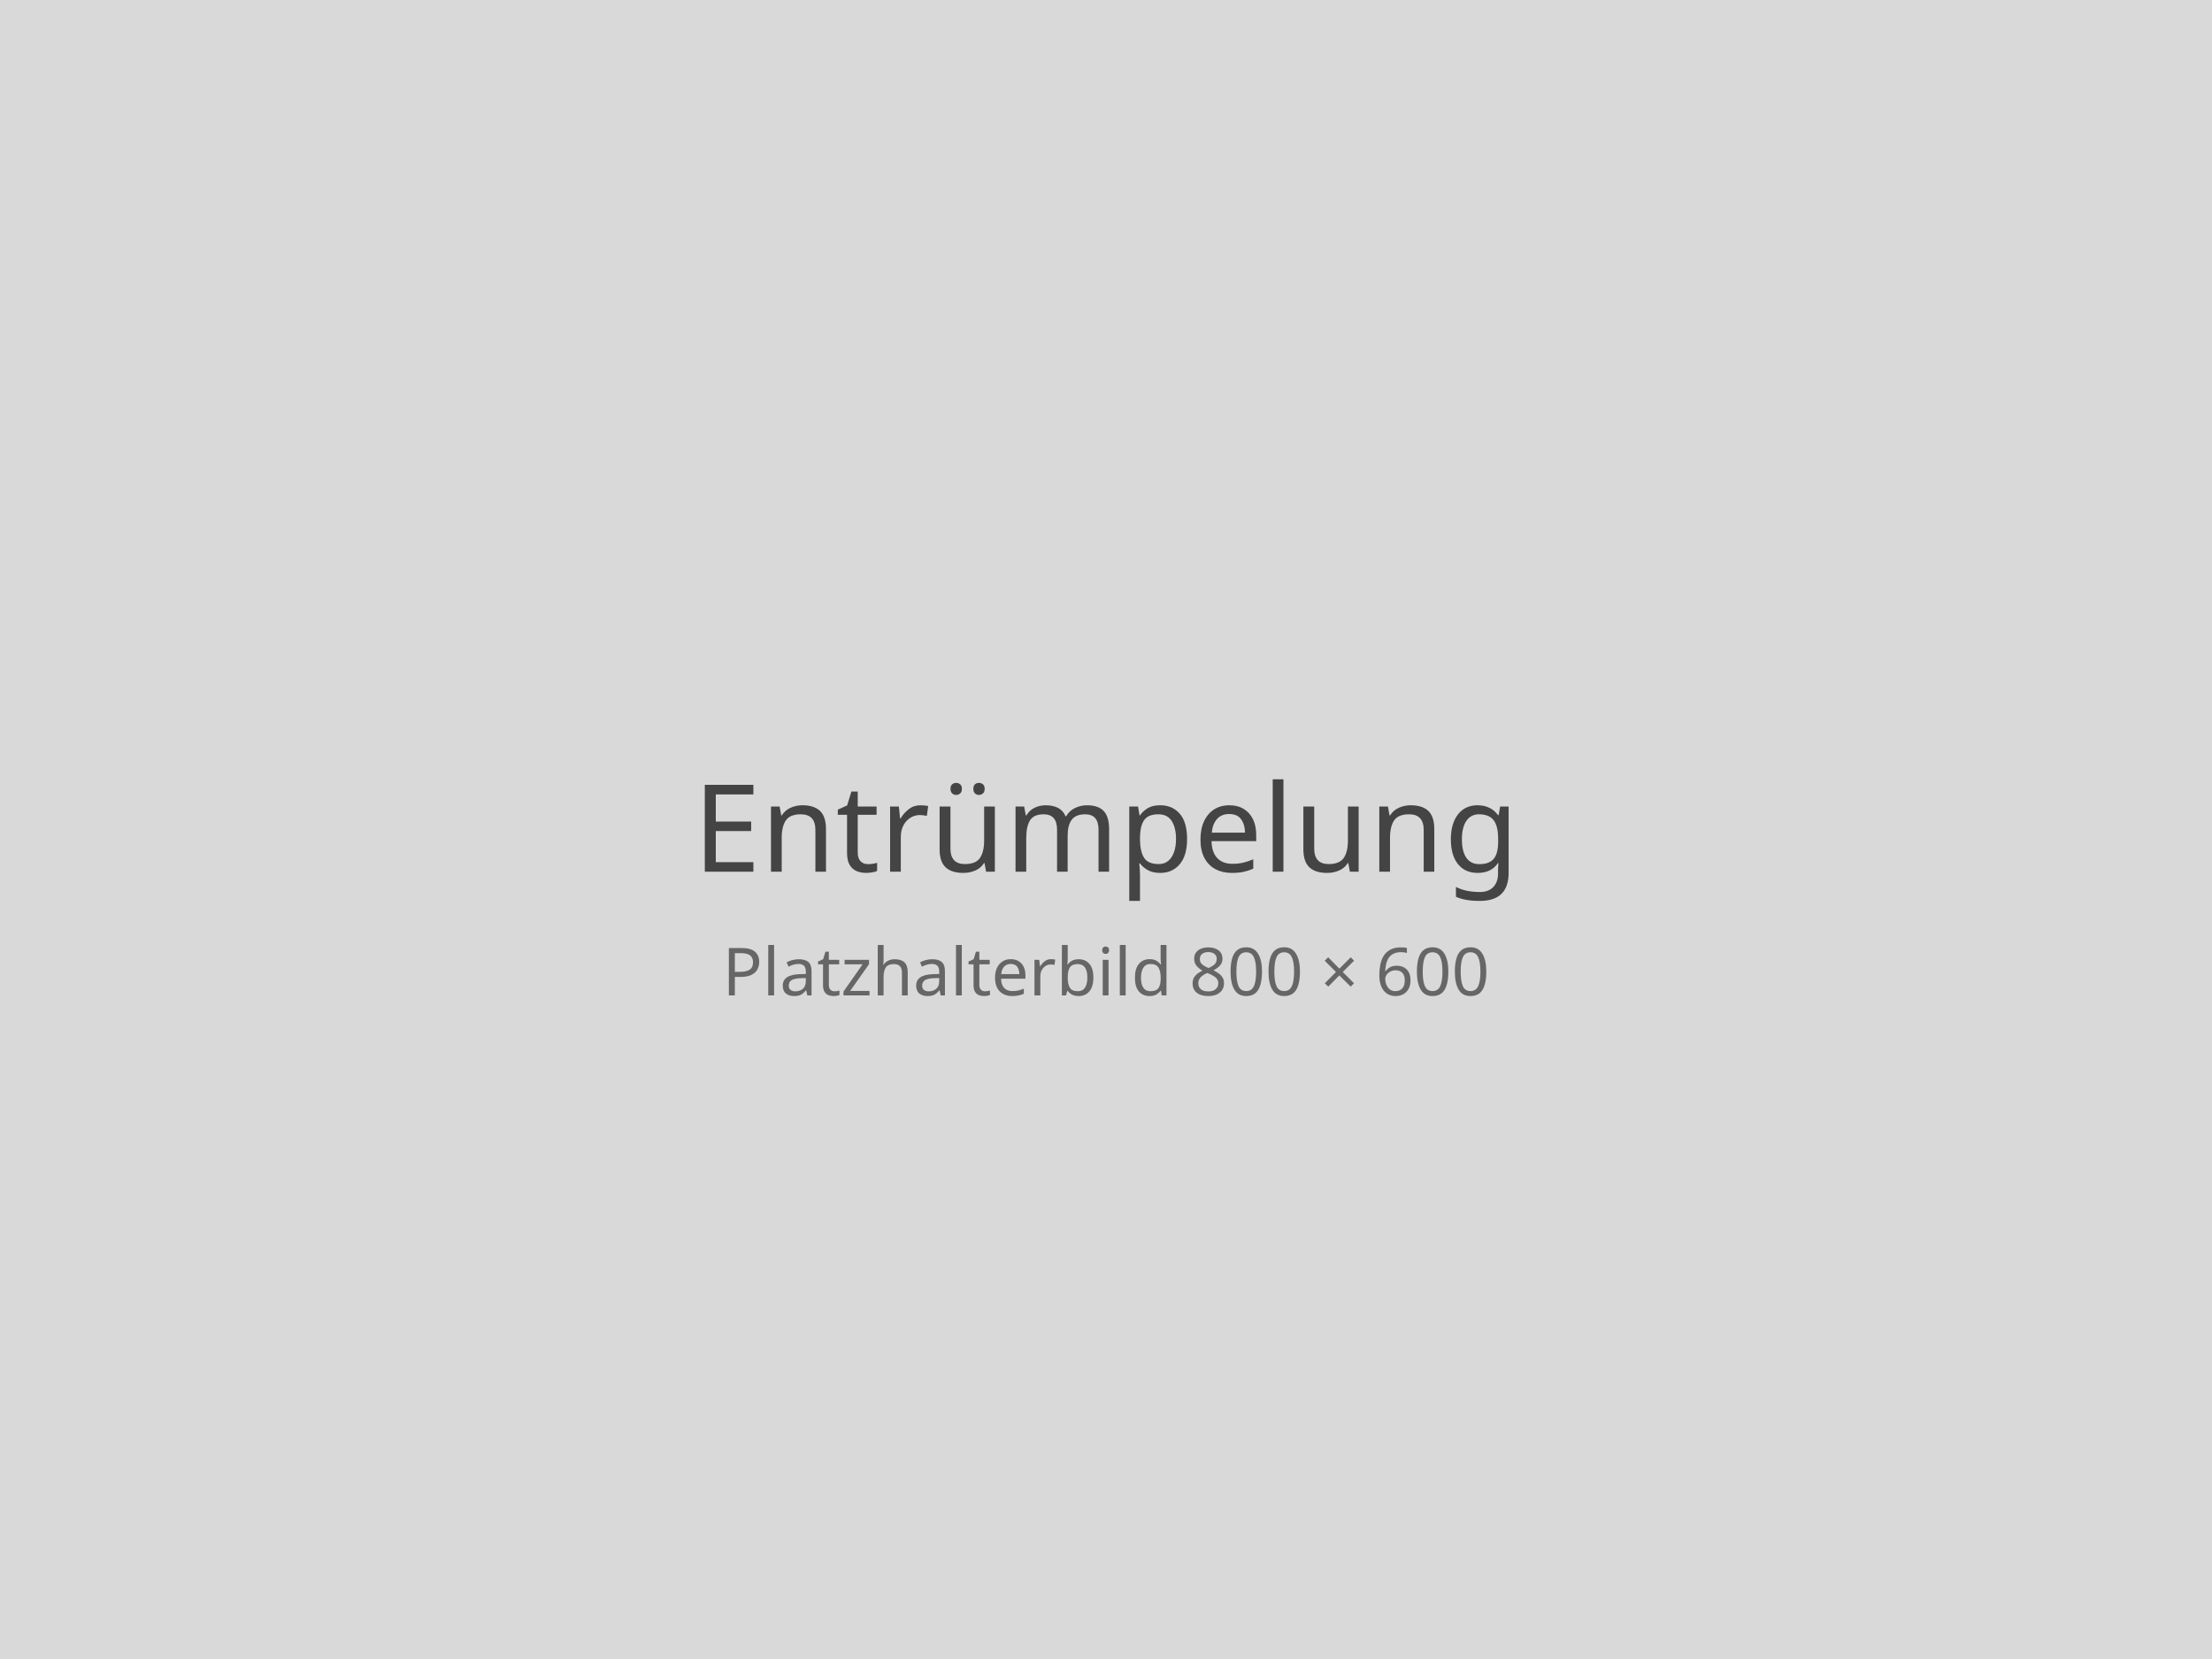
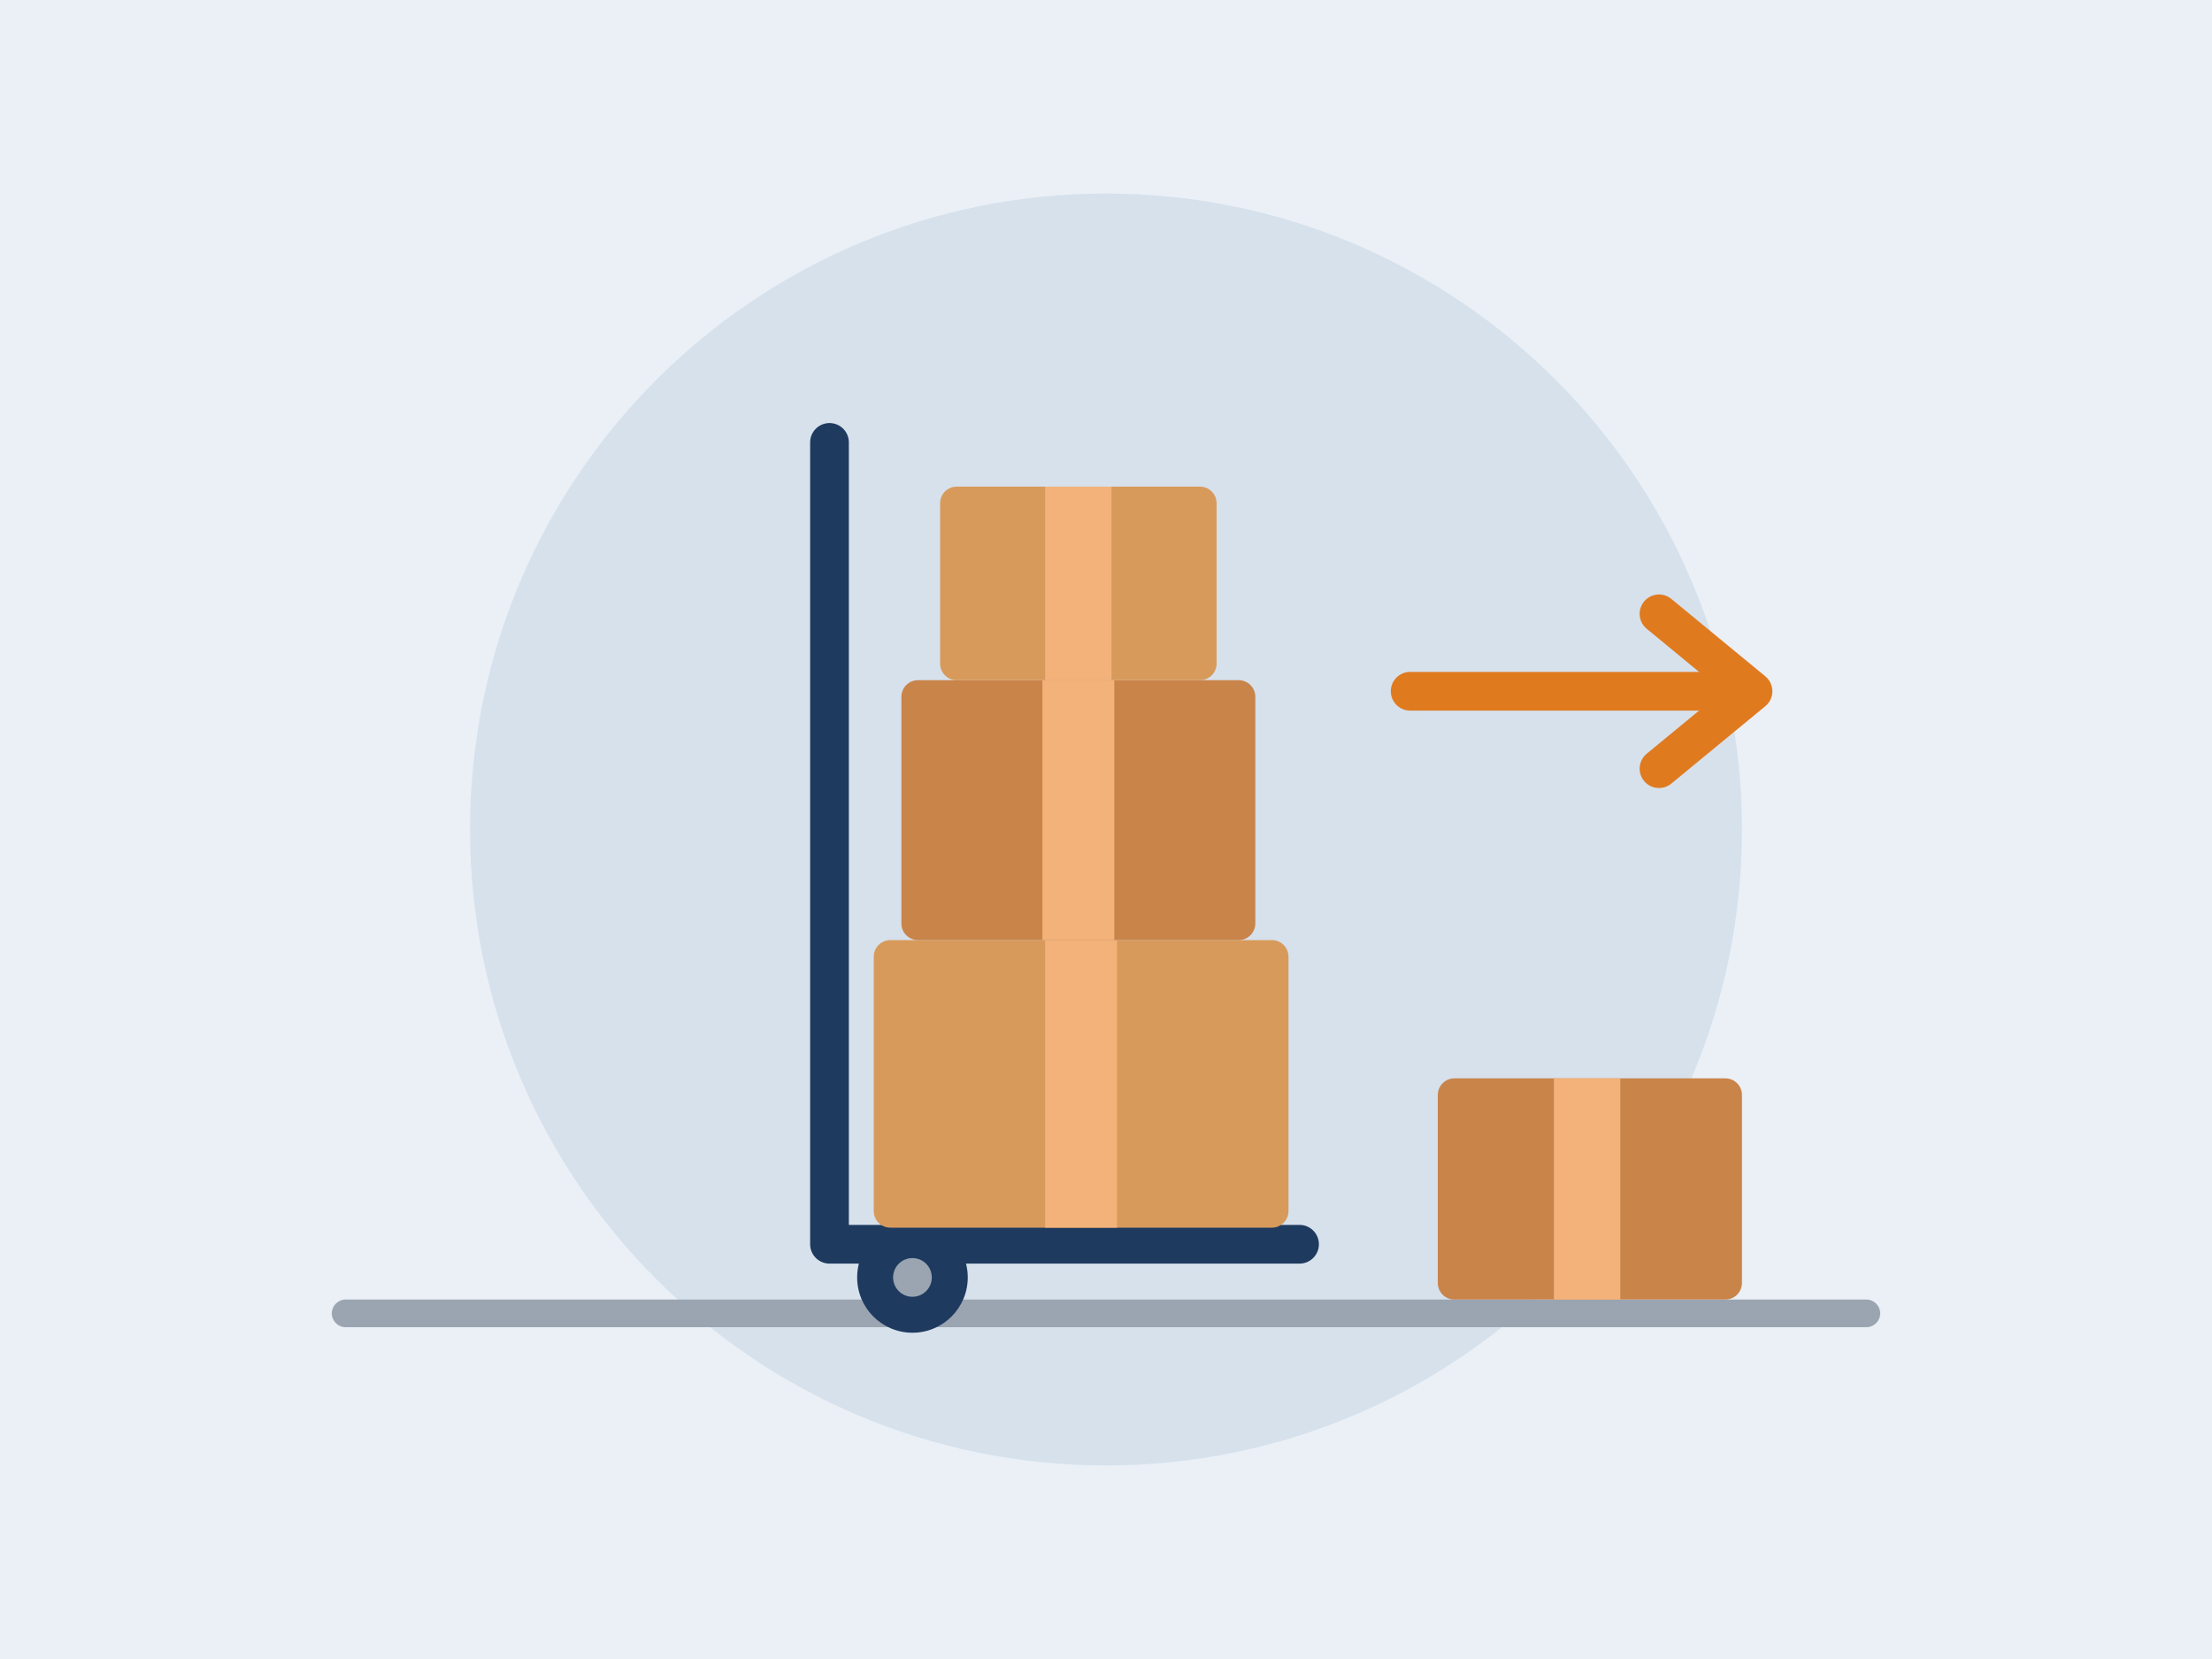
<svg xmlns="http://www.w3.org/2000/svg" width="800" height="600" viewBox="0 0 800 600">
-   <rect width="800" height="600" fill="#d9d9d9" />
-   <text x="400" y="300" font-family="system-ui, sans-serif" font-size="44" fill="#444" text-anchor="middle" dominant-baseline="middle">Entrümpelung</text>
-   <text x="400" y="360" font-family="system-ui, sans-serif" font-size="24" fill="#666" text-anchor="middle">Platzhalterbild 800 × 600</text>
+   <rect width="800" height="600" fill="#eaf0f6" />
+   <circle cx="400" cy="300" r="230" fill="#d6e1ec" />
+   <rect x="120" y="470" width="560" height="10" rx="5" fill="#9aa5b1" />
+   <path d="M300 160v290h170" fill="none" stroke="#1f3a5f" stroke-width="14" stroke-linecap="round" stroke-linejoin="round" />
+   <circle cx="330" cy="462" r="20" fill="#1f3a5f" />
+   <circle cx="330" cy="462" r="7" fill="#9aa5b1" />
+   <g>
+     <rect x="316" y="340" width="150" height="104" rx="6" fill="#d89a5b" />
+     <rect x="378" y="340" width="26" height="104" fill="#f3b27a" />
+     <rect x="326" y="246" width="128" height="94" rx="6" fill="#c9844a" />
+     <rect x="377" y="246" width="26" height="94" fill="#f3b27a" />
+     <rect x="340" y="176" width="100" height="70" rx="6" fill="#d89a5b" />
+     <rect x="378" y="176" width="24" height="70" fill="#f3b27a" />
+   </g>
+   <rect x="520" y="390" width="110" height="80" rx="6" fill="#c9844a" />
+   <rect x="562" y="390" width="24" height="80" fill="#f3b27a" />
+   <path d="M510 250h110" stroke="#e07a1f" stroke-width="14" stroke-linecap="round" />
+   <path d="M600 222l34 28-34 28" fill="none" stroke="#e07a1f" stroke-width="14" stroke-linecap="round" stroke-linejoin="round" />
</svg>
